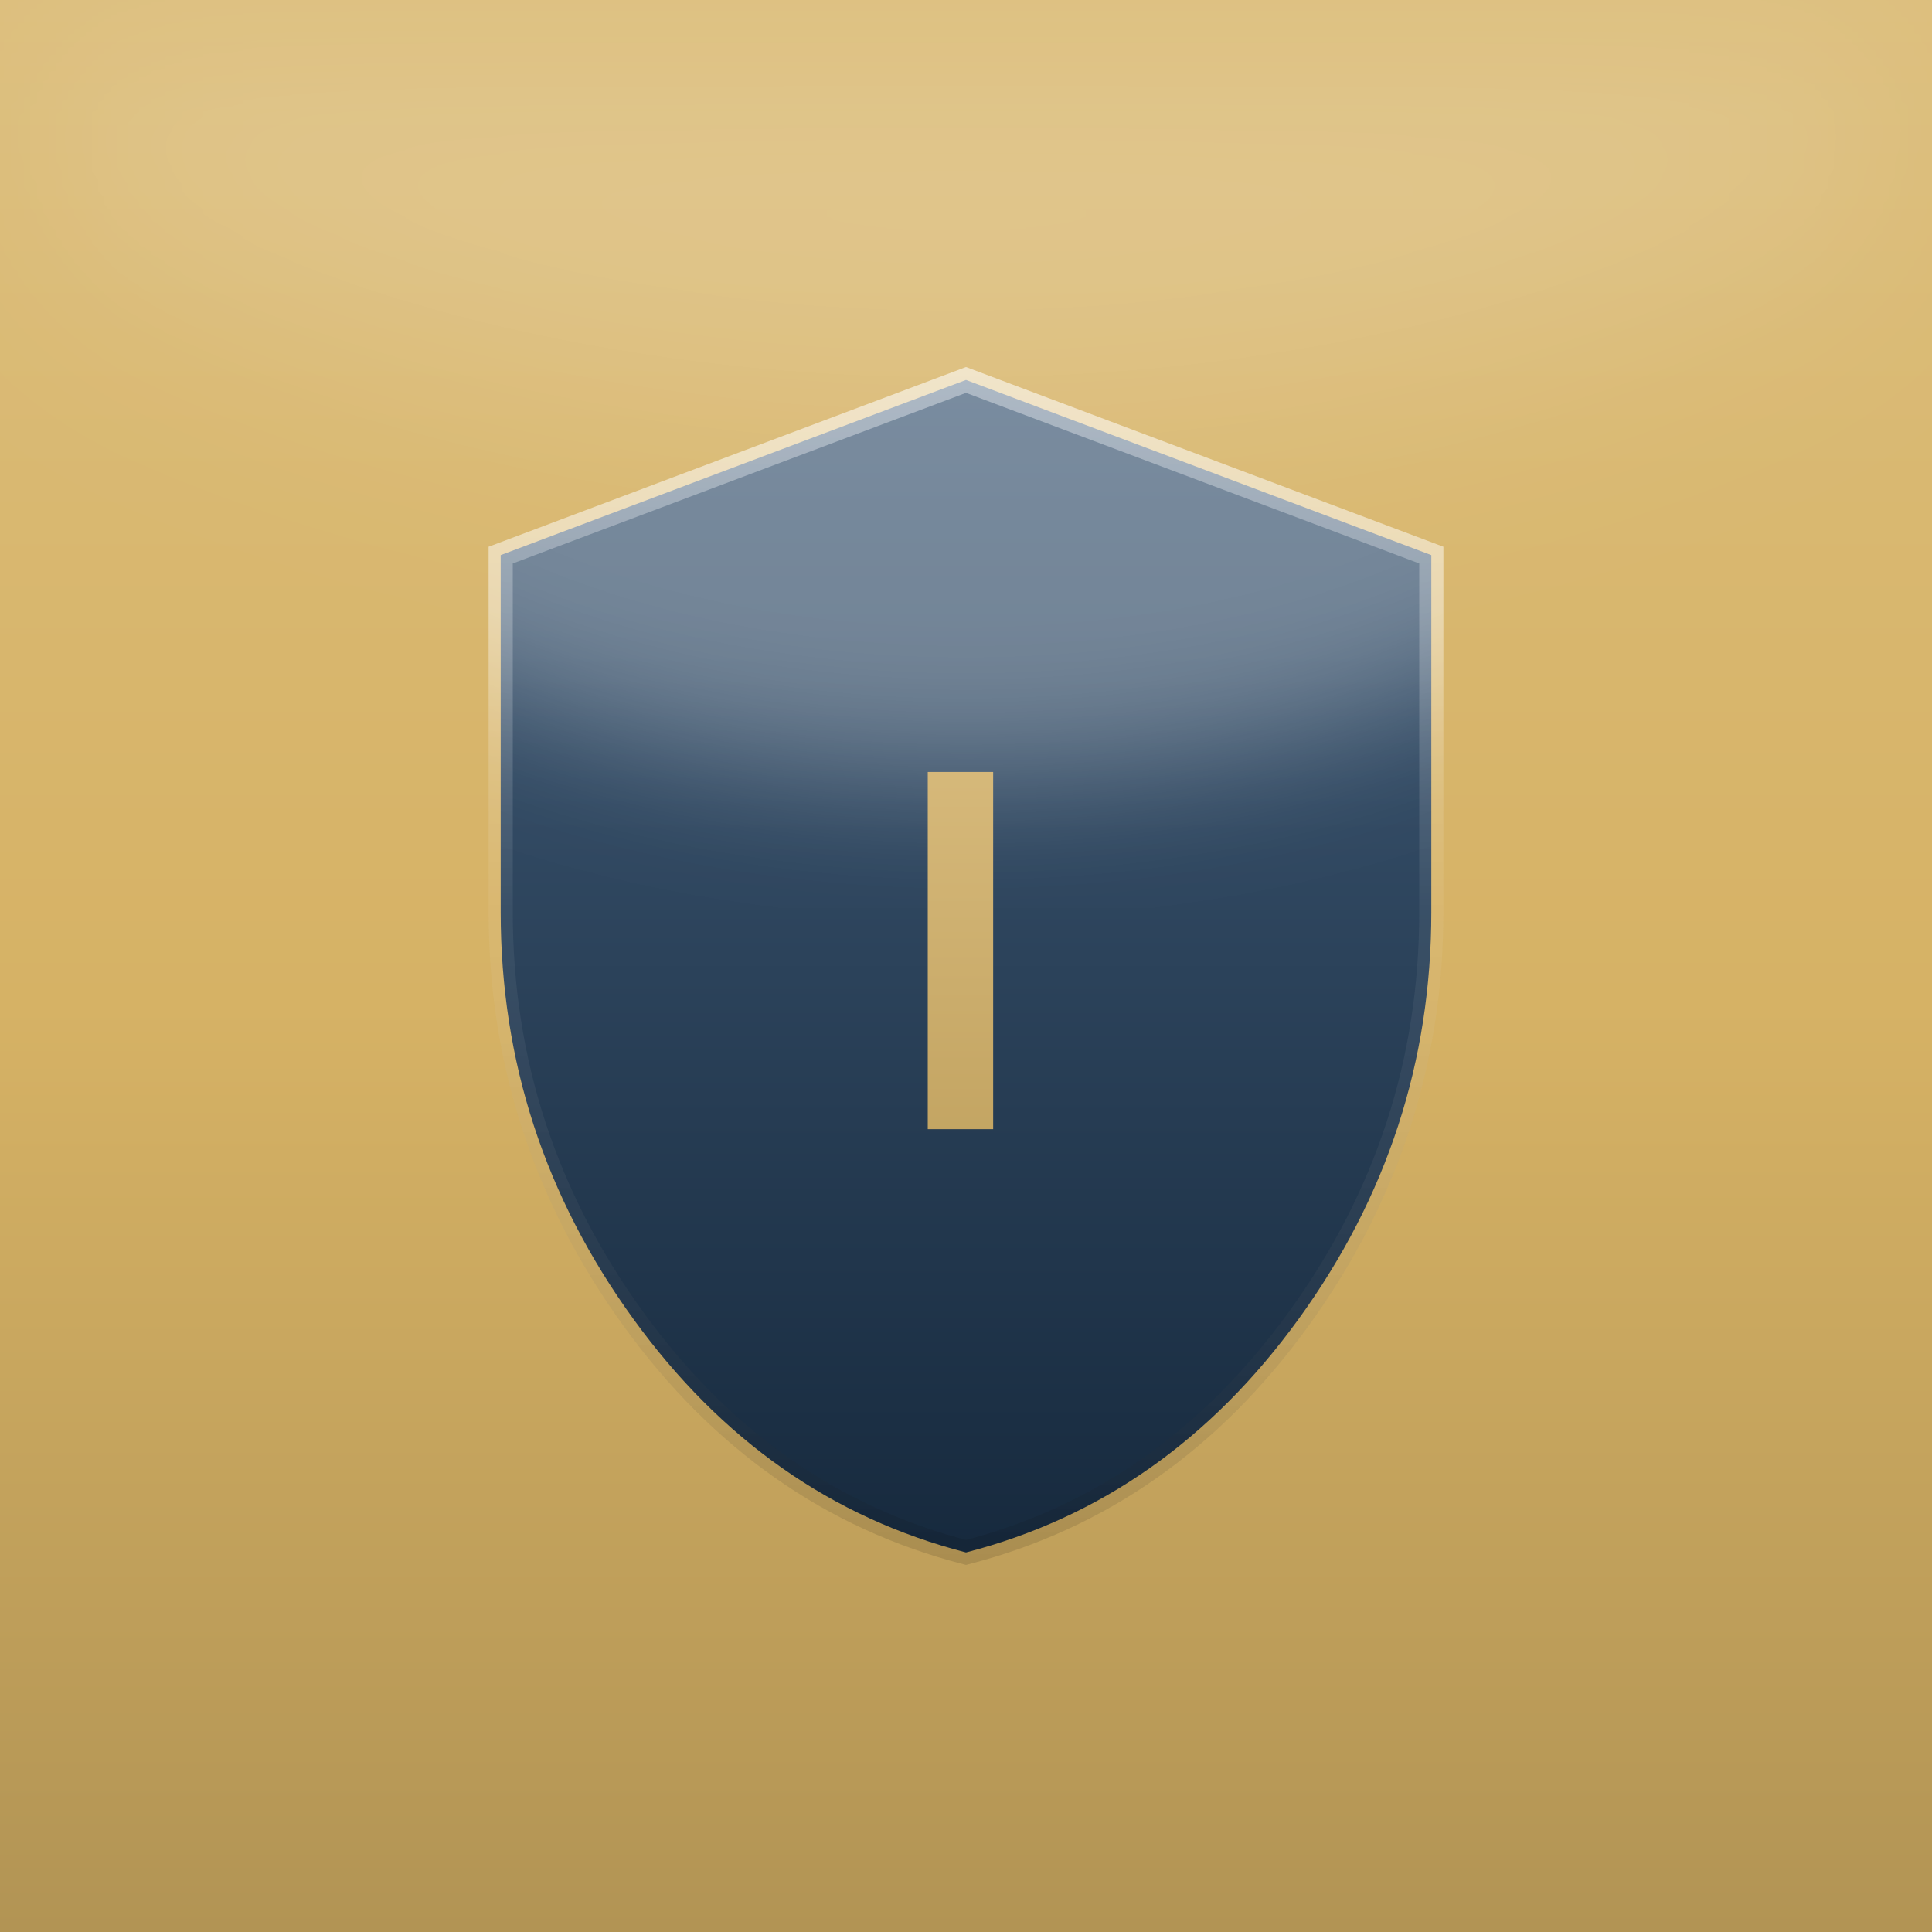
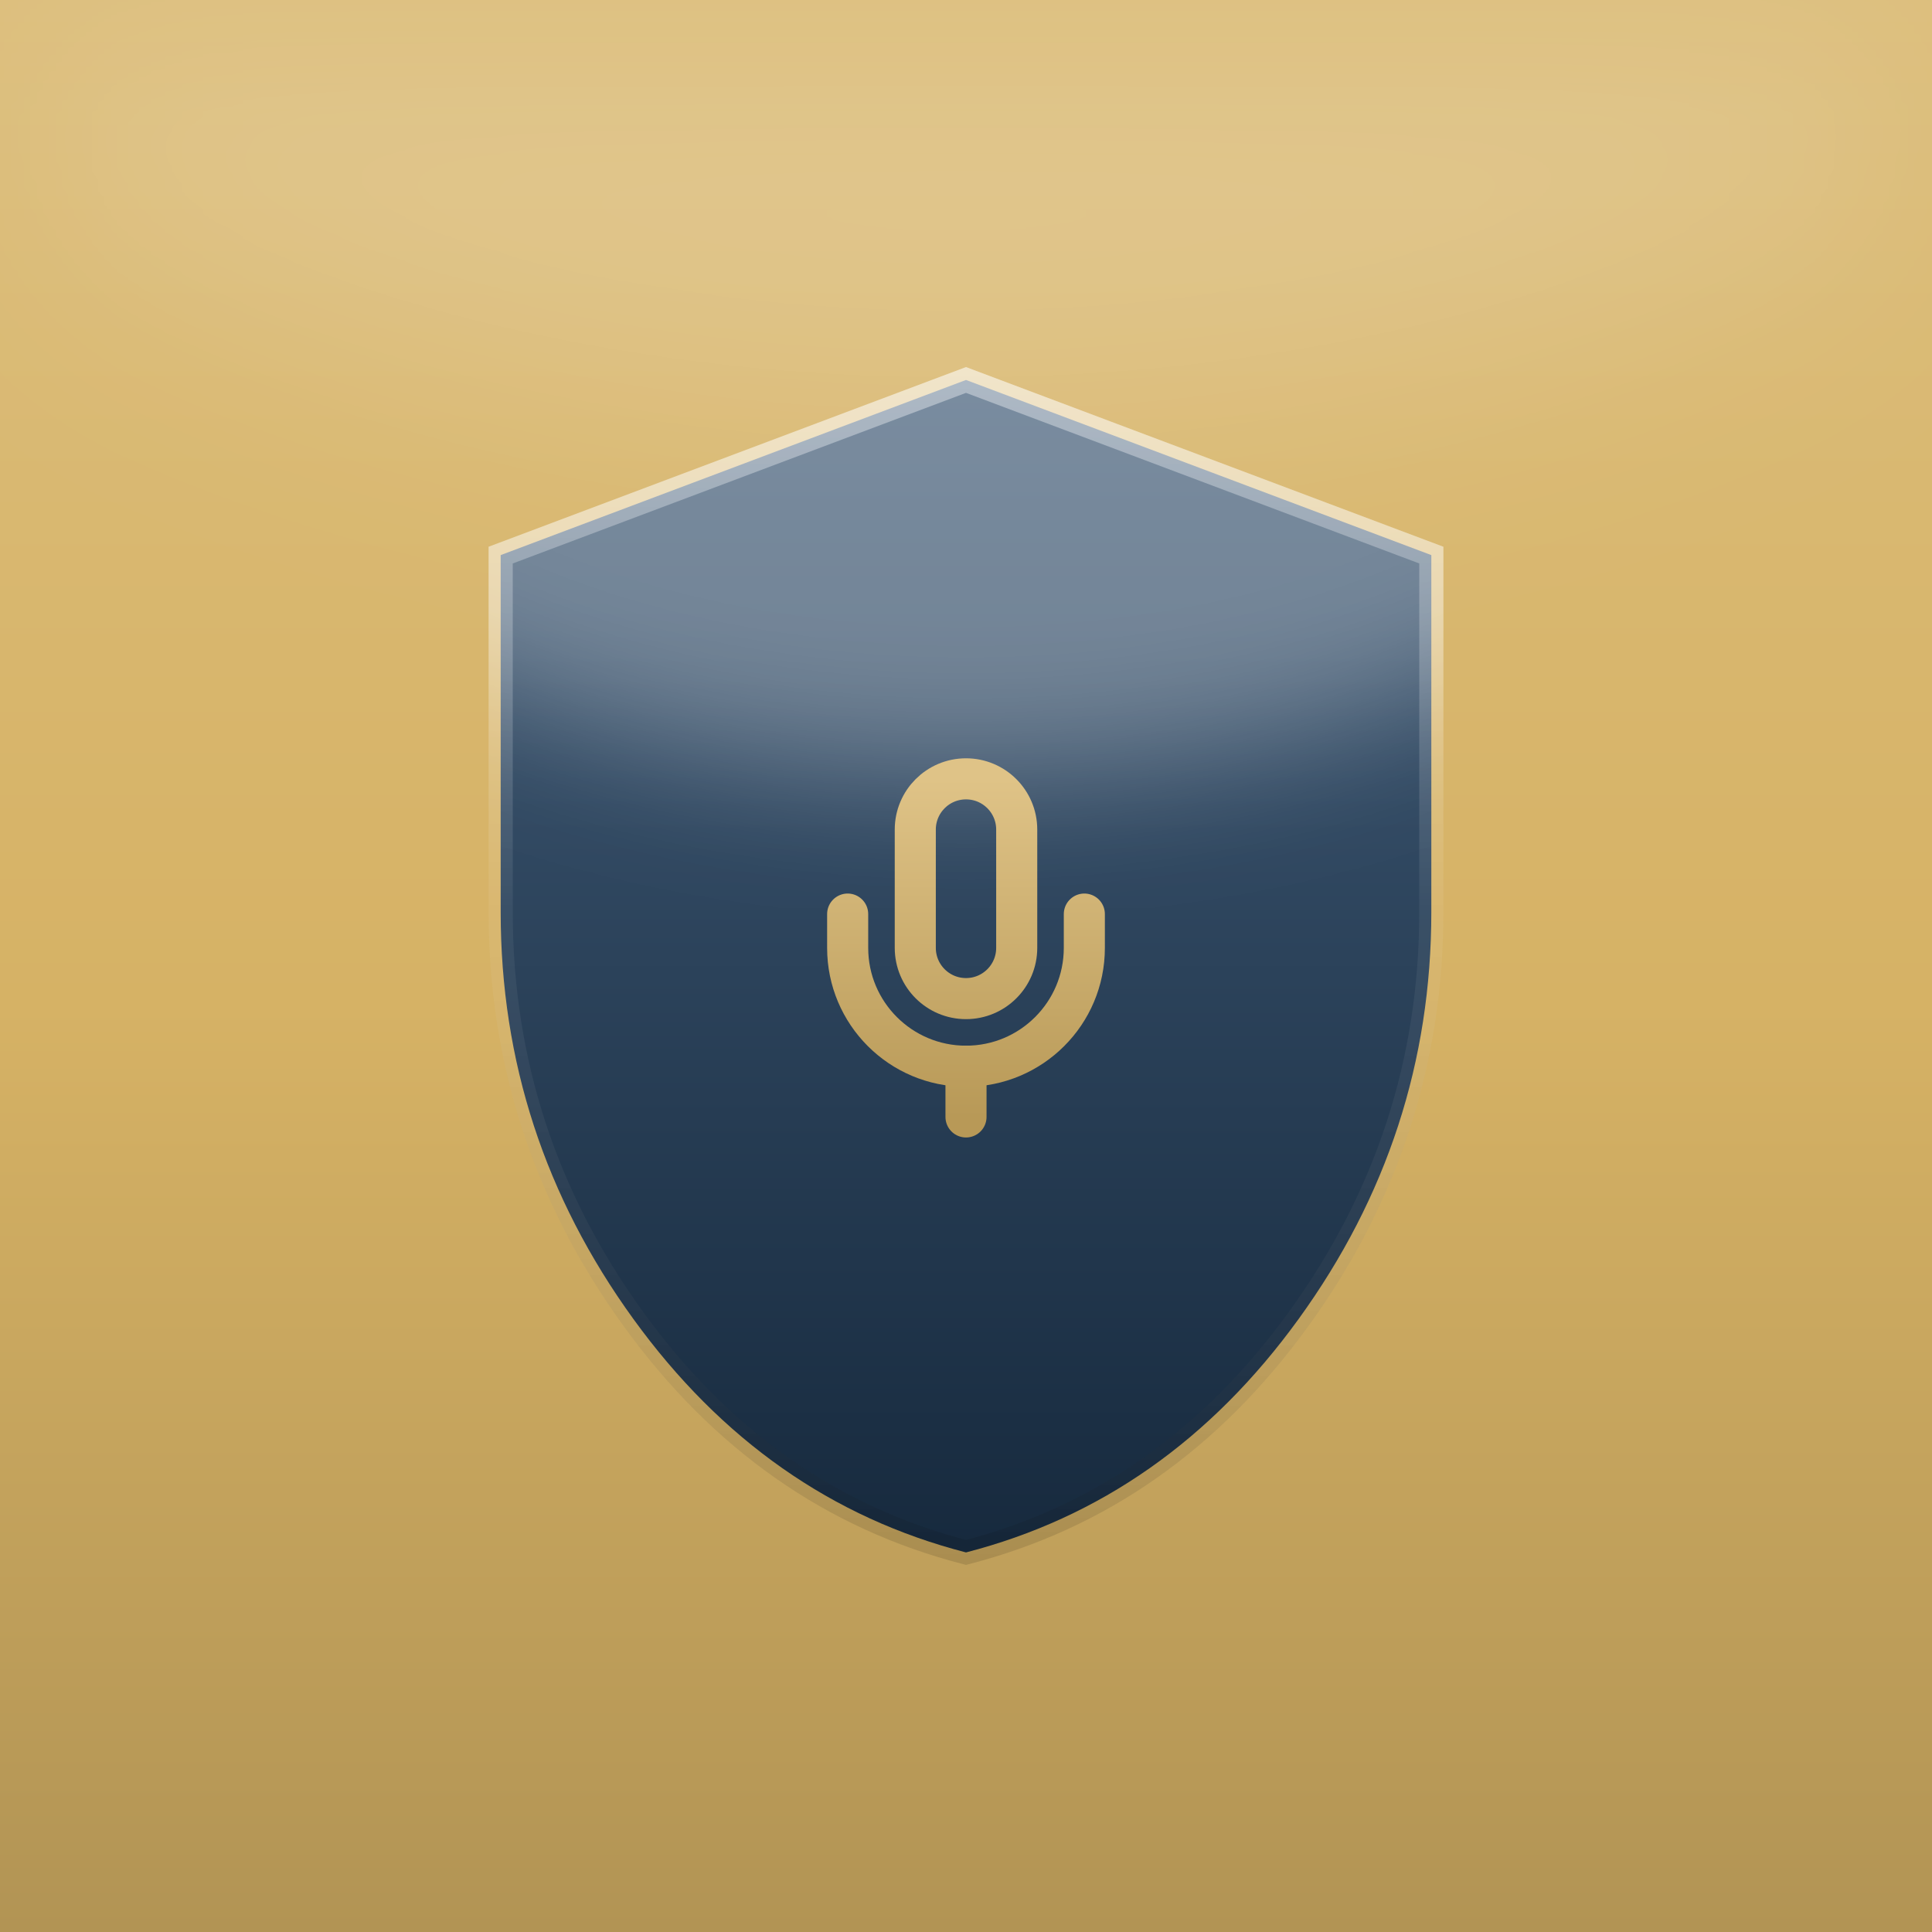
<svg xmlns="http://www.w3.org/2000/svg" width="512" height="512" viewBox="0 0 160 160" fill="none" role="img" aria-label="Insilo">
  <g id="insilo-wappen">
    <g clip-path="url(#clip0_239_130)">
      <rect width="160" height="160" fill="url(#paint0_linear_239_130)" />
      <g id="Ellipse" filter="url(#filter0_f_239_130)">
        <ellipse cx="79.2" cy="-30.4" rx="108" ry="65.6" fill="white" fill-opacity="0.15" />
      </g>
      <path id="Vector" d="M118.536 45.971V75.536C118.536 87.888 114.877 99.112 107.545 109.235C100.271 119.278 91.093 125.702 80 128.565C68.906 125.702 59.729 119.278 52.455 109.235C45.123 99.112 41.464 87.888 41.464 75.536V45.971L80 31.467L118.536 45.971Z" fill="url(#paint1_linear_239_130)" stroke="url(#paint2_linear_239_130)" stroke-width="2" />
      <g id="Wappenglanz">
        <mask id="mask0_239_130" style="mask-type:alpha" maskUnits="userSpaceOnUse" x="40" y="30" width="80" height="100">
          <path id="Vector_2" d="M80 129.6C68.551 126.707 59.099 120.114 51.645 109.822C44.191 99.53 40.464 88.101 40.464 75.536V45.28L80 30.4L119.536 45.28V75.536C119.536 88.101 115.809 99.53 108.355 109.822C100.901 120.114 91.449 126.707 80 129.6Z" fill="white" />
        </mask>
        <g mask="url(#mask0_239_130)">
          <g id="Ellipse_2" filter="url(#filter1_f_239_130)">
            <ellipse cx="80" cy="25.44" rx="67.212" ry="38.688" fill="white" fill-opacity="0.3" />
          </g>
        </g>
      </g>
-       <path id="I" d="M76.833 93.512V63.931H82.249V93.512H76.833Z" fill="url(#paint3_linear_239_130)" />
+       <g id="mikrofon" transform="translate(63.2 61.7) scale(1.4)" fill="none" stroke="url(#paint3_linear_239_130)" stroke-width="2.43" stroke-linecap="round" stroke-linejoin="round">
+         <path d="M12 19v3" />
+         <path d="M19 10v2a7 7 0 0 1-14 0v-2" />
+         <rect x="9" y="2" width="6" height="13" rx="3" />
+       </g>
    </g>
  </g>
  <defs>
    <filter id="filter0_f_239_130" x="-48.8" y="-116" width="256" height="171.2" filterUnits="userSpaceOnUse" color-interpolation-filters="sRGB">
      <feFlood flood-opacity="0" result="BackgroundImageFix" />
      <feBlend mode="normal" in="SourceGraphic" in2="BackgroundImageFix" result="shape" />
      <feGaussianBlur stdDeviation="10" result="effect1_foregroundBlur_239_130" />
    </filter>
    <filter id="filter1_f_239_130" x="1.718" y="-24.318" width="156.563" height="99.516" filterUnits="userSpaceOnUse" color-interpolation-filters="sRGB">
      <feFlood flood-opacity="0" result="BackgroundImageFix" />
      <feBlend mode="normal" in="SourceGraphic" in2="BackgroundImageFix" result="shape" />
      <feGaussianBlur stdDeviation="5.535" result="effect1_foregroundBlur_239_130" />
    </filter>
    <linearGradient id="paint0_linear_239_130" x1="80" y1="0" x2="80" y2="160" gradientUnits="userSpaceOnUse">
      <stop stop-color="#DCBE7C" />
      <stop offset="0.52" stop-color="#D6B265" />
      <stop offset="1" stop-color="#B29454" />
    </linearGradient>
    <linearGradient id="paint1_linear_239_130" x1="80" y1="30.4" x2="80" y2="129.6" gradientUnits="userSpaceOnUse">
      <stop stop-color="#415C78" />
      <stop offset="1" stop-color="#16293D" />
    </linearGradient>
    <linearGradient id="paint2_linear_239_130" x1="80" y1="30.4" x2="80" y2="129.6" gradientUnits="userSpaceOnUse">
      <stop stop-color="white" stop-opacity="0.4" />
      <stop offset="0.45" stop-color="white" stop-opacity="0.06" />
      <stop offset="1" stop-opacity="0.12" />
    </linearGradient>
-     <linearGradient id="paint3_linear_239_130" x1="80" y1="50.512" x2="80" y2="106.512" gradientUnits="userSpaceOnUse">
-       <stop stop-color="#DEC184" />
-       <stop offset="1" stop-color="#BC9D59" />
+     <linearGradient id="paint3_linear_239_130" x1="12" y1="2" x2="12" y2="22" gradientUnits="userSpaceOnUse">
+       <stop stop-color="#DFC387" />
+       <stop offset="1" stop-color="#B89957" />
    </linearGradient>
    <linearGradient id="paint4_linear_239_130" x1="80" y1="0" x2="80" y2="160" gradientUnits="userSpaceOnUse">
      <stop stop-color="white" stop-opacity="0.32" />
      <stop offset="0.5" stop-color="white" stop-opacity="0.05" />
      <stop offset="1" stop-opacity="0.08" />
    </linearGradient>
    <clipPath id="clip0_239_130">
      <rect width="160" height="160" fill="white" />
    </clipPath>
  </defs>
</svg>
